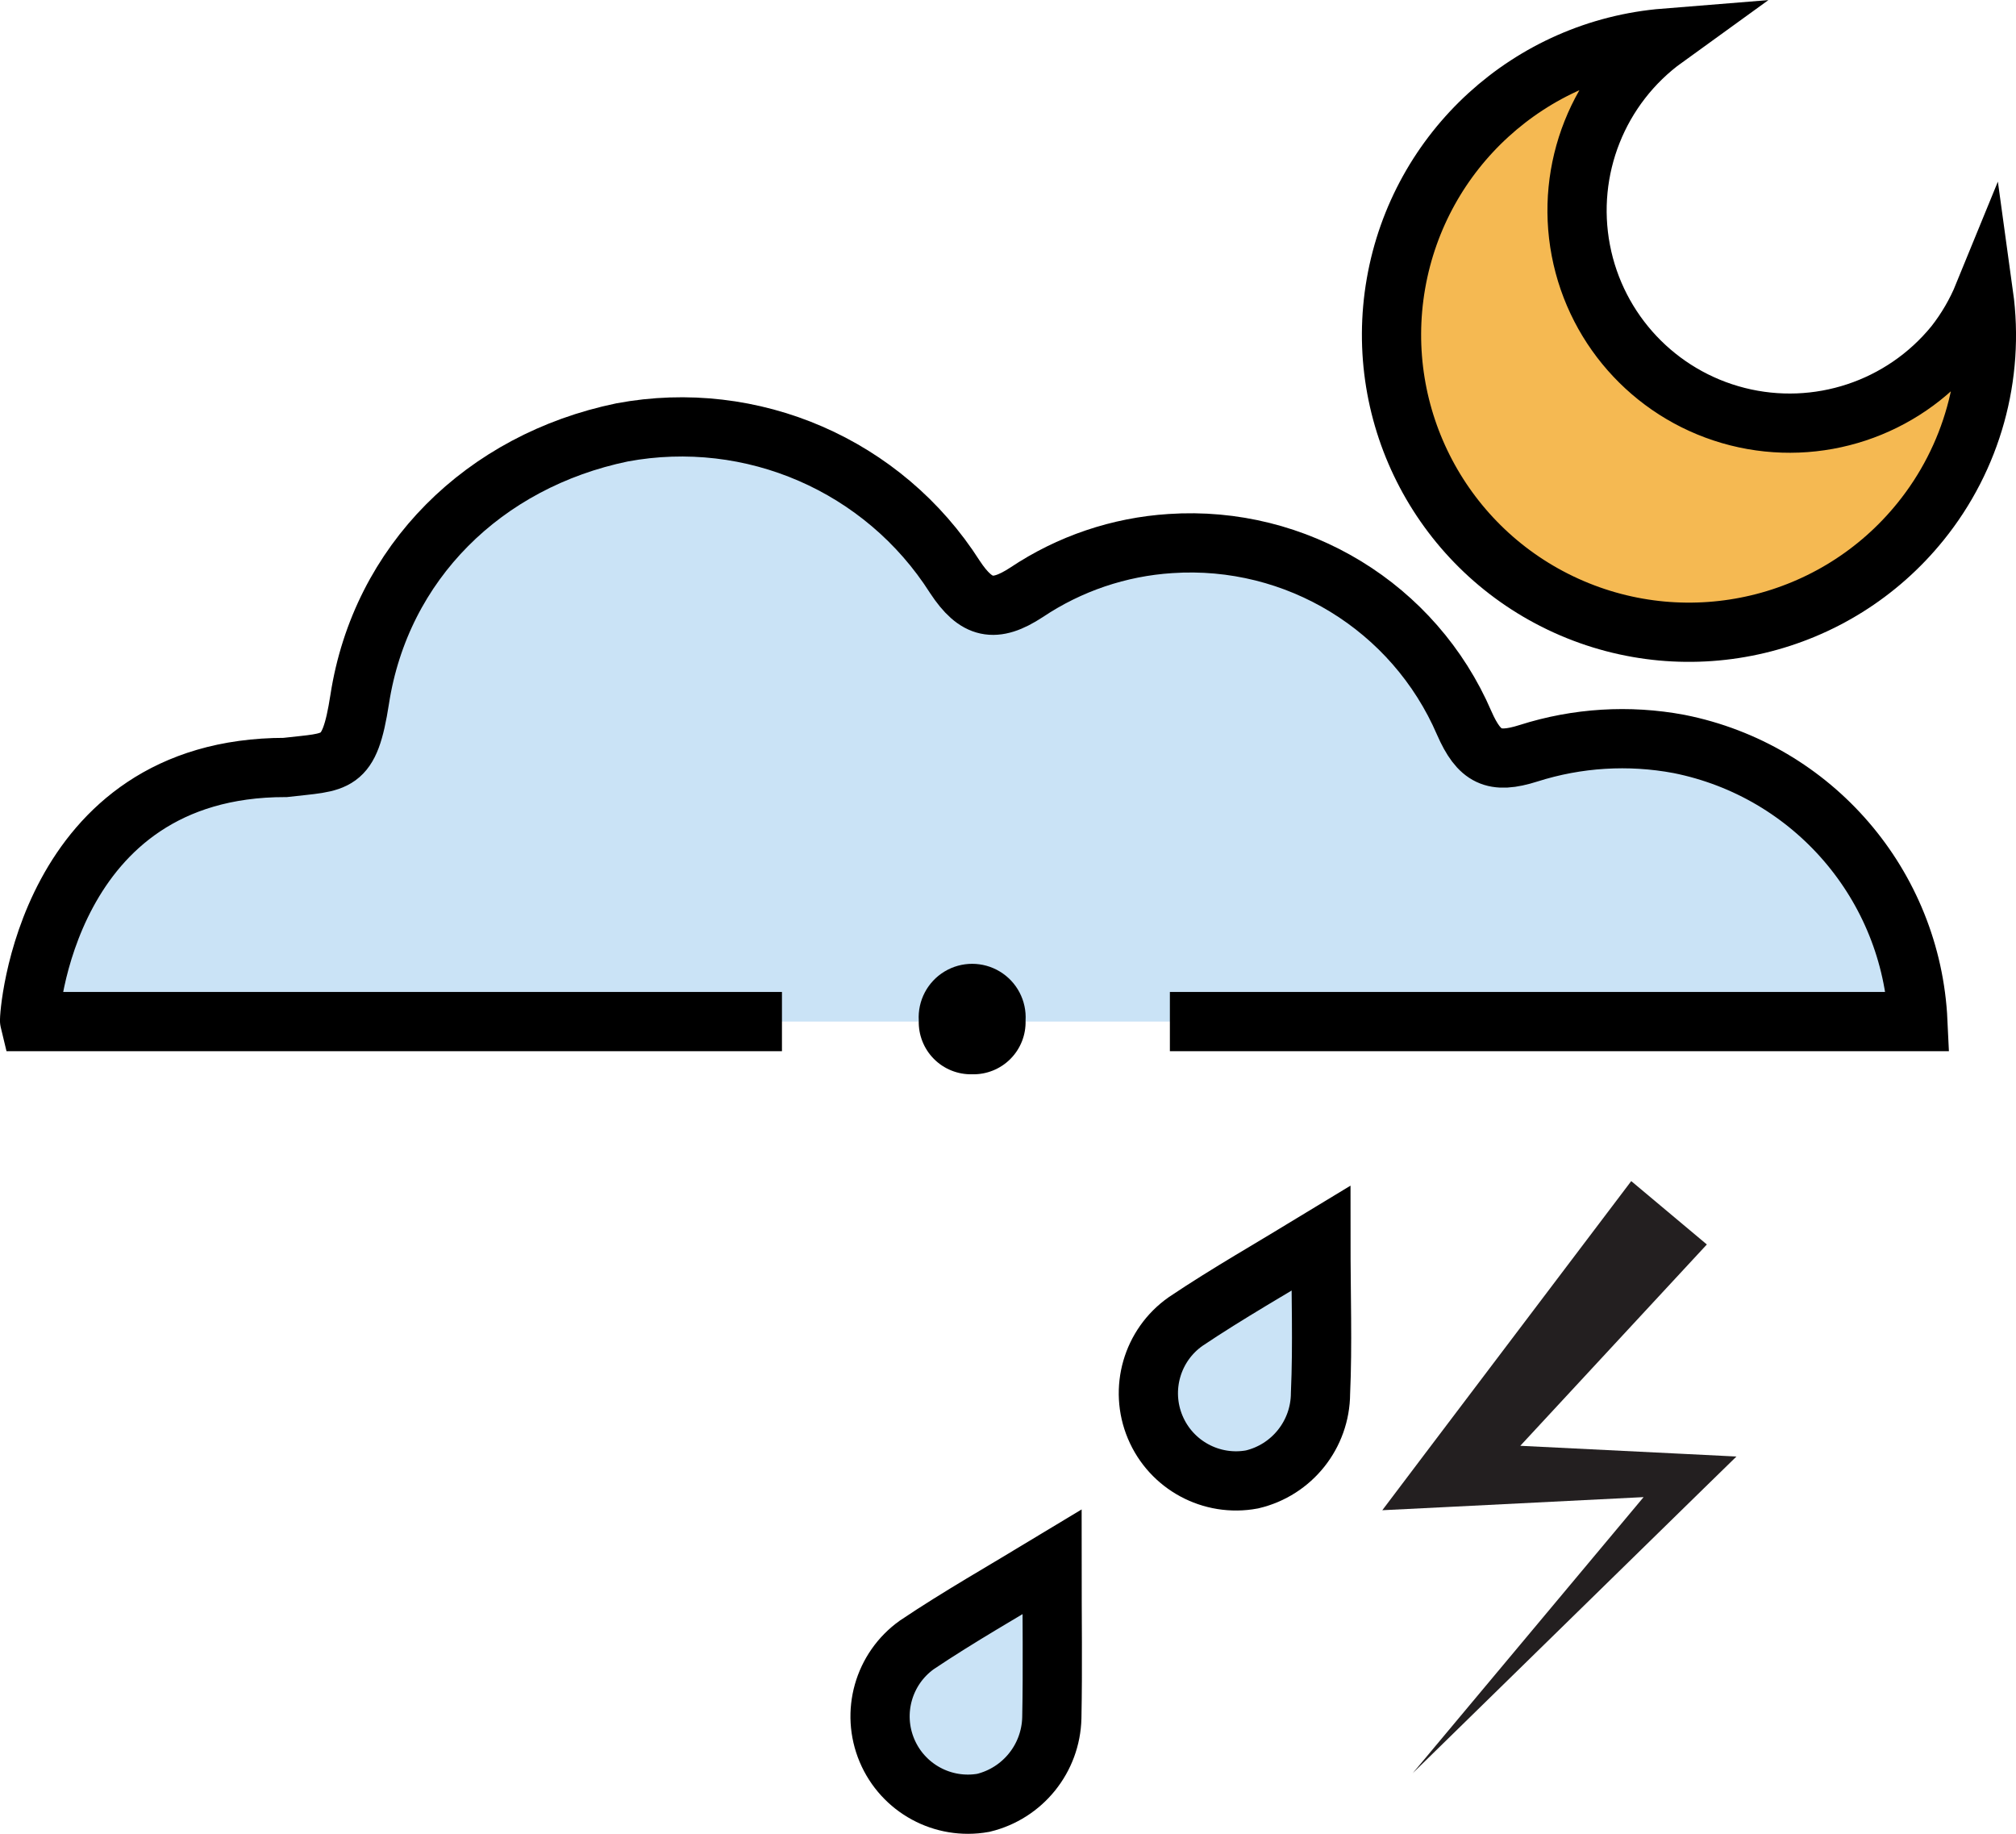
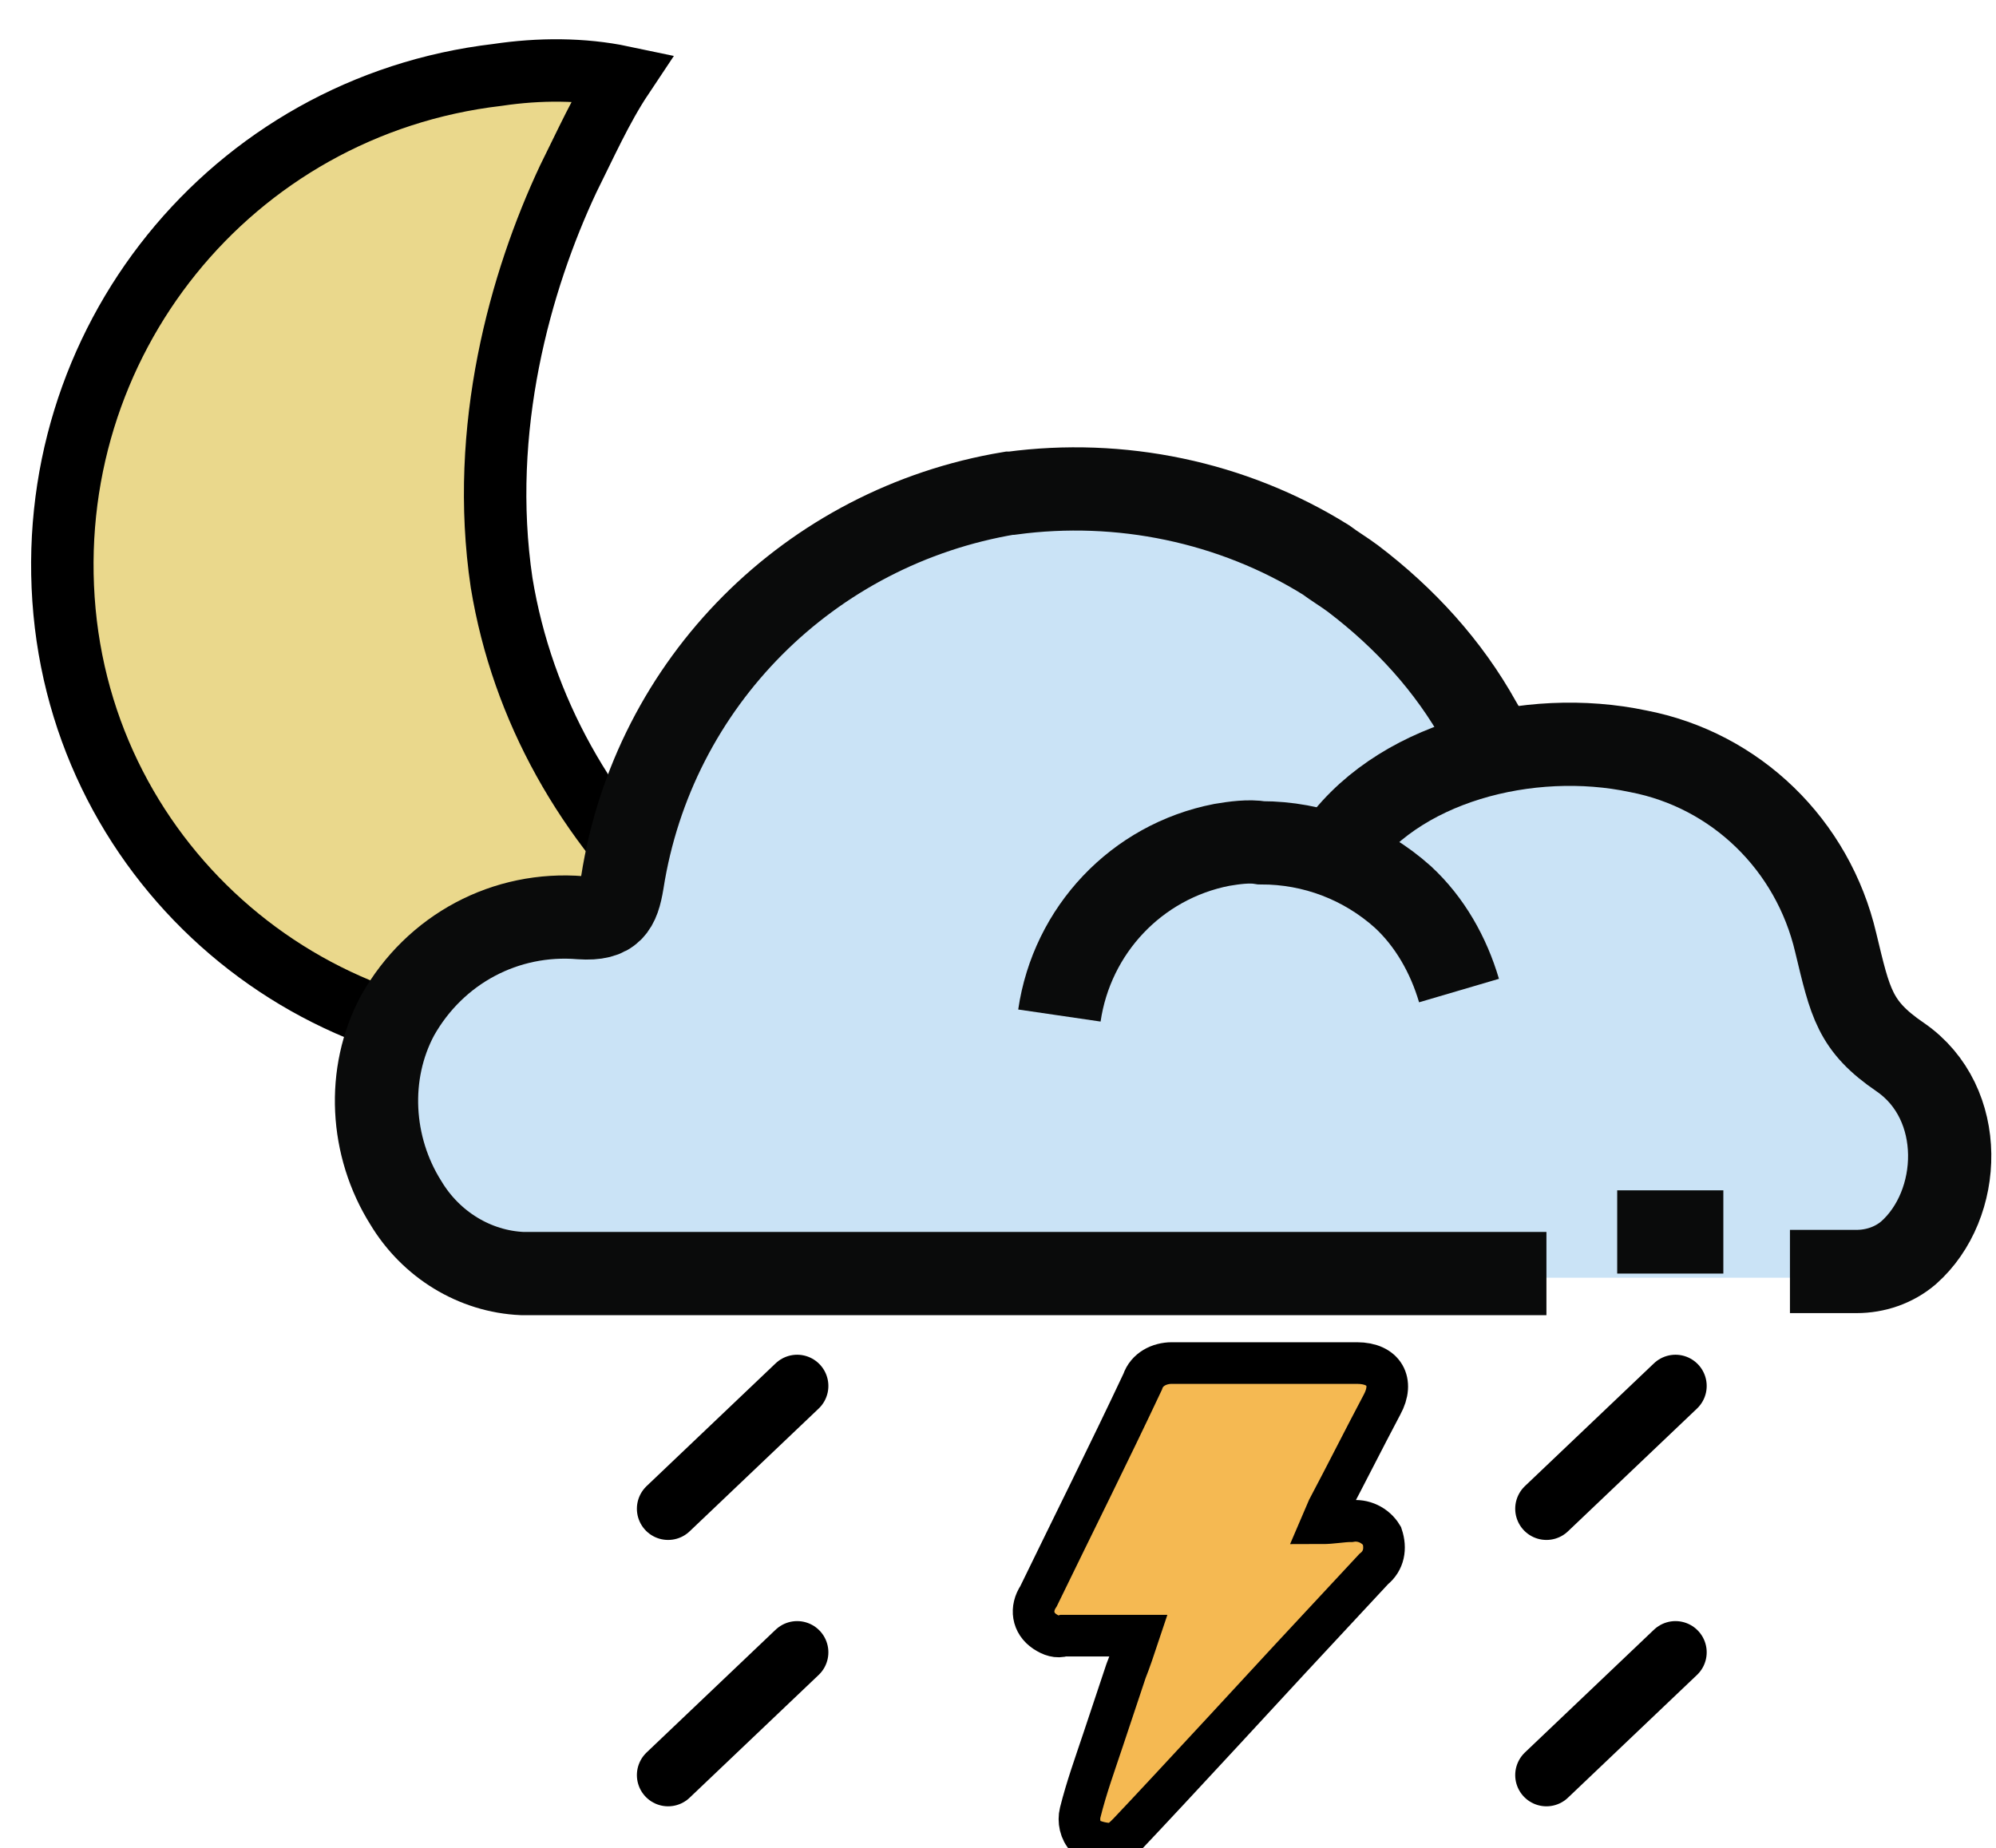
- <svg xmlns="http://www.w3.org/2000/svg" viewBox="0 0 102.12 92.88">
-   <defs>
-     <style>.cls-1{fill:#cae3f6;}.cls-2{fill:#f5b952;}.cls-3{fill:none;stroke:#000;stroke-miterlimit:10;stroke-width:3px;}.cls-4{fill:#231f20;}</style>
-   </defs>
-   <g id="Layer_2" data-name="Layer 2">
-     <g id="Layer_1-2" data-name="Layer 1">
-       <path class="cls-1" d="M66.91,62.72c-2.48,1.51-4.72,2.78-6.85,4.21a4.44,4.44,0,0,0,3.36,8,4.5,4.5,0,0,0,3.47-4.36C67,68.09,66.91,65.61,66.91,62.72Z" />
-       <path class="cls-1" d="M53.29,79.11c-2.48,1.5-4.72,2.77-6.85,4.2a4.45,4.45,0,0,0,3.37,8A4.54,4.54,0,0,0,53.28,87C53.33,84.47,53.29,82,53.29,79.11Z" />
-       <path class="cls-1" d="M59.26,51.74H97.15a15.05,15.05,0,0,0-12.1-14.06,15.63,15.63,0,0,0-7.62.47c-1.76.56-2.5.2-3.26-1.53a15.1,15.1,0,0,0-14.88-9.09A14.81,14.81,0,0,0,52,30c-1.62,1.06-2.55.86-3.63-.78A16.42,16.42,0,0,0,31.51,21.9c-7,1.45-12.22,6.6-13.29,13.52-.53,3.41-1.13,3.14-3.77,3.45-12.16,0-13,12.67-12.95,12.87H39.61" />
-       <path class="cls-2" d="M99,16.68h0A10.77,10.77,0,1,1,84.35,1.14,15.08,15.08,0,1,0,97.29,25.62h0a15,15,0,0,0,3.19-11.48A10.56,10.56,0,0,1,99,16.68Z" />
-       <path class="cls-3" d="M59.26,51.74H97.15a15.05,15.05,0,0,0-12.1-14.06,15.63,15.63,0,0,0-7.62.47c-1.76.56-2.5.2-3.26-1.53a15.1,15.1,0,0,0-14.88-9.09A14.81,14.81,0,0,0,52,30c-1.62,1.06-2.55.86-3.63-.78A16.42,16.42,0,0,0,31.51,21.9c-7,1.45-12.22,6.6-13.29,13.52-.53,3.41-1.13,3.14-3.77,3.45-12.16,0-13,12.67-12.95,12.87H39.61" />
-       <path d="M49.24,54.41a2.64,2.64,0,0,1-2.7-2.72,2.71,2.71,0,1,1,5.41,0A2.64,2.64,0,0,1,49.24,54.41Z" />
-       <path class="cls-3" d="M99,17.47h0A10.77,10.77,0,1,1,84.35,1.93,15.07,15.07,0,1,0,97.29,26.41h0a15,15,0,0,0,3.19-11.48A10.56,10.56,0,0,1,99,17.47Z" />
-       <path class="cls-3" d="M66.91,62.72c-2.48,1.51-4.72,2.78-6.85,4.21a4.44,4.44,0,0,0,3.36,8,4.5,4.5,0,0,0,3.47-4.36C67,68.09,66.91,65.61,66.91,62.72Z" />
-       <path class="cls-3" d="M53.29,79.11c-2.48,1.5-4.72,2.77-6.85,4.2a4.45,4.45,0,0,0,3.37,8A4.54,4.54,0,0,0,53.28,87C53.33,84.47,53.29,82,53.29,79.11Z" />
-       <polygon class="cls-4" points="86.46 63.03 74.69 75.73 73.44 73.05 85.56 73.65 87.96 73.77 86.31 75.38 71.56 89.81 84.8 73.98 85.56 75.71 73.44 76.32 70.02 76.49 72.18 73.63 82.63 59.82 86.46 63.03" />
+ <svg xmlns="http://www.w3.org/2000/svg" version="1.1" id="Layer_1" x="0px" y="0px" viewBox="16 -12.8 95.9 88.8" style="enable-background:new 16 -12.8 95.9 88.8;" xml:space="preserve">
+   <style type="text/css">
+ 	.st0{fill:#EAD88C;}
+ 	.st1{fill:none;stroke:#000000;stroke-width:3;stroke-miterlimit:10;}
+ 	.st2{fill:none;}
+ 	.st3{fill:#F5B952;}
+ 	.st4{fill:#CAE3F6;}
+ 	.st5{fill:none;stroke:#000000;stroke-width:2;stroke-miterlimit:10;}
+ 	.st6{fill:none;stroke:#000000;stroke-width:3;stroke-linecap:round;stroke-miterlimit:10;}
+ 	.st7{fill:none;stroke:#0A0B0B;stroke-width:4;stroke-miterlimit:10;}
+ </style>
+   <g>
+     <g>
+       <path class="st0" d="M39.9-9.2c-12.8,1.5-22,12.9-20.8,25.8c1.2,12.8,12.7,22.1,25.4,20.7c3-0.4,5.7-1.2,8.5-2.7    c-1.6-1.1-3-2.3-4.3-3.7c-4.5-4.2-7.6-9.6-8.6-15.7C39,7.8,41,0.7,43.3-4.2c0.8-1.6,1.6-3.4,2.6-4.9C44-9.5,41.9-9.5,39.9-9.2z" />
+       <path class="st1" d="M39.9-9.2c-12.8,1.5-22,12.9-20.8,25.8c1.2,12.8,12.7,22.1,25.4,20.7c3-0.4,5.7-1.2,8.5-2.7    c-1.6-1.1-3-2.3-4.3-3.7c-4.5-4.2-7.6-9.6-8.6-15.7C39,7.8,41,0.7,43.3-4.2c0.8-1.6,1.6-3.4,2.6-4.9C44-9.5,41.9-9.5,39.9-9.2z" />
+       <path class="st2" d="M61-6.8l-0.4-0.3c-5-3.6-11.1-5.2-18.3-4.6c-3.9,0.3-11.3,4-11.5,4.2c-9.2,5.4-13.9,17.9-10.9,28.9    c0.3,1,0.6,1.9,1,2.9c1.4,3.6,3.7,6.9,6.6,9.5" />
    </g>
+     <path class="st3" d="M69.6,75.6c1.9-2,7.8-8.4,7.8-8.4l0,0c1.4-1.5,2.7-2.9,4-4.3c0.5-0.4,0.7-1,0.4-1.6c-0.3-0.5-0.9-0.8-1.5-0.7   c-0.4,0-0.9,0.1-1.4,0.1c0.1-0.3,0.2-0.5,0.3-0.7c0.9-1.7,1.7-3.3,2.6-5c0.6-1.1,0.1-2-1.2-2c-3,0-6,0-8.9,0   c-0.6,0-1.2,0.3-1.4,0.9c-1.7,3.4-3.3,6.8-5,10.2c-0.4,0.6-0.3,1.3,0.3,1.7c0.3,0.2,0.6,0.3,0.9,0.2h3.6c-0.2,0.6-0.3,1.2-0.6,1.7   L68.4,71c-0.4,1.2-0.8,2.3-1.1,3.5c-0.1,0.4,0,0.9,0.3,1.2c0.4,0.2,0.8,0.3,1.2,0.3C69.1,76.1,69.4,75.8,69.6,75.6z" />
+     <path class="st4" d="M90.7,48.5H41.8c-2.3-0.2-4.4-1.4-5.6-3.4c-2.7-4.2-1.5-9.7,2.7-12.4c1.7-1.1,3.7-1.6,5.8-1.4   c1.5,0.1,1.8-0.5,2-1.7c1.5-9.6,8.9-17.1,18.4-18.8h0.1c5.2-0.7,10.5,0.4,15,3.2c0.4,0.3,0.9,0.6,1.3,0.9c2.5,1.9,4.5,4.3,6.1,7   l0.7,1.2" />
+     <path class="st4" d="M67.4,36c0.6-4.1,3.7-7.4,7.7-8.3c0.6-0.1,1.3-0.2,1.9-0.1c2.5,0,5,0.9,6.8,2.7c1.3,1.2,2.2,2.8,2.7,4.5" />
+     <path class="st4" d="M80.6,28.2c2.8-4.4,9.3-6.1,14.5-5c4.7,0.9,8.5,4.6,9.4,9.3c0.7,2.9,0.9,4,3.1,5.6c3.1,2.2,2.9,7.2,0.4,9.5   c-0.7,0.6-1.5,1-2.5,1H88.6" />
+     <line class="st2" x1="94.1" y1="46.5" x2="99.2" y2="46.5" />
+     <path class="st5" d="M70.2,75.3c1.9-2,7.8-8.4,7.8-8.4l0,0c1.4-1.5,2.7-2.9,4-4.3c0.5-0.4,0.6-1,0.4-1.6c-0.3-0.5-0.9-0.8-1.5-0.7   c-0.4,0-0.9,0.1-1.4,0.1l0.3-0.7c0.9-1.7,1.7-3.3,2.6-5c0.6-1.1,0.1-2-1.2-2c-3,0-6,0-8.9,0c-0.6,0-1.2,0.3-1.4,0.9   c-1.6,3.4-3.3,6.8-5,10.3c-0.4,0.6-0.3,1.3,0.3,1.7c0.3,0.2,0.6,0.3,0.9,0.2h3.6c-0.2,0.6-0.4,1.2-0.6,1.7L69,70.8   c-0.4,1.2-0.8,2.3-1.1,3.5c-0.1,0.4,0,0.9,0.3,1.2c0.4,0.2,0.8,0.3,1.2,0.3C69.7,75.8,70,75.5,70.2,75.3z" />
+     <line class="st6" x1="96.5" y1="66.6" x2="90.3" y2="72.5" />
+     <line class="st6" x1="54.3" y1="66.6" x2="48.1" y2="72.5" />
+     <line class="st6" x1="96.5" y1="53.8" x2="90.3" y2="59.7" />
+     <line class="st6" x1="54.3" y1="53.8" x2="48.1" y2="59.7" />
+     <path class="st7" d="M90.3,48.4H41.1c-2.3-0.1-4.4-1.4-5.6-3.4c-1.7-2.7-1.9-6.2-0.4-9c1.8-3.2,5.2-5,8.8-4.7   c1.5,0.1,1.8-0.5,2-1.7c1.5-9.6,9-17.1,18.6-18.7h0.1c5.2-0.7,10.6,0.4,15.1,3.2c0.4,0.3,0.9,0.6,1.3,0.9c2.5,1.9,4.6,4.2,6.1,6.9   l0.7,1.2" />
+     <path class="st7" d="M66.9,36c0.6-4.1,3.7-7.4,7.8-8.2c0.6-0.1,1.3-0.2,1.9-0.1c2.5,0,4.9,0.9,6.8,2.6c1.3,1.2,2.2,2.8,2.7,4.5" />
+     <path class="st7" d="M80.1,28.2c2.9-4.4,9.4-6,14.6-4.9c4.7,0.9,8.4,4.5,9.5,9.2c0.7,2.9,0.9,4,3.1,5.5c3.2,2.2,3,7.1,0.4,9.4   c-0.7,0.6-1.6,0.9-2.5,0.9H102" />
+     <line class="st7" x1="93.7" y1="46.4" x2="98.8" y2="46.4" />
  </g>
</svg>
